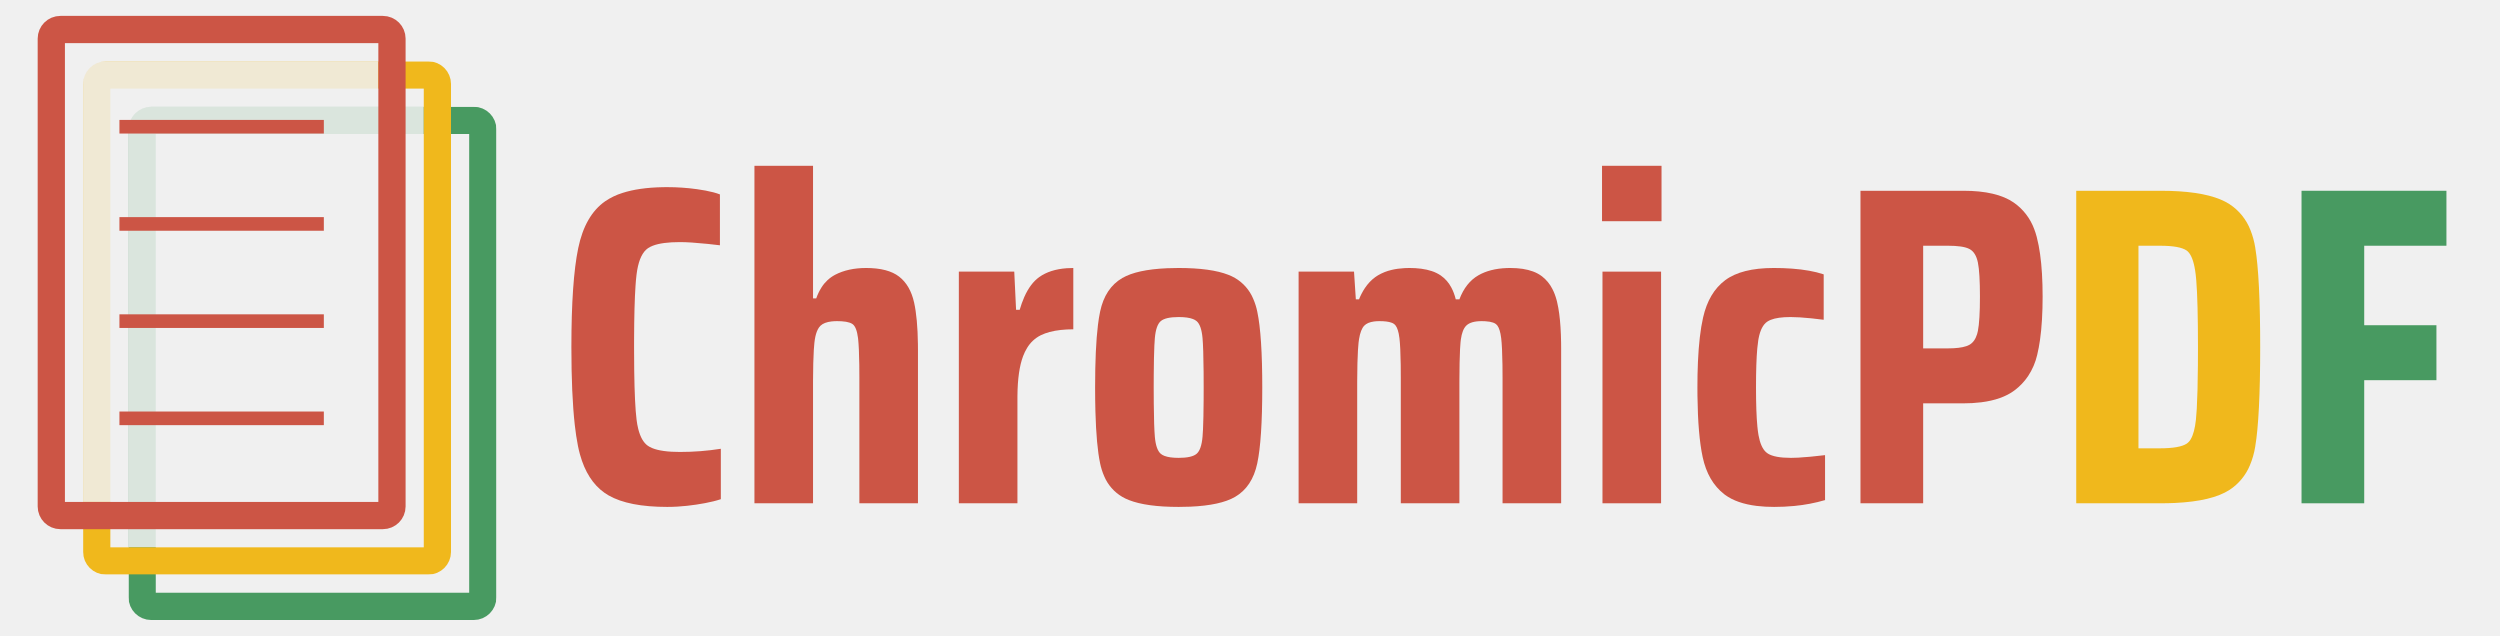
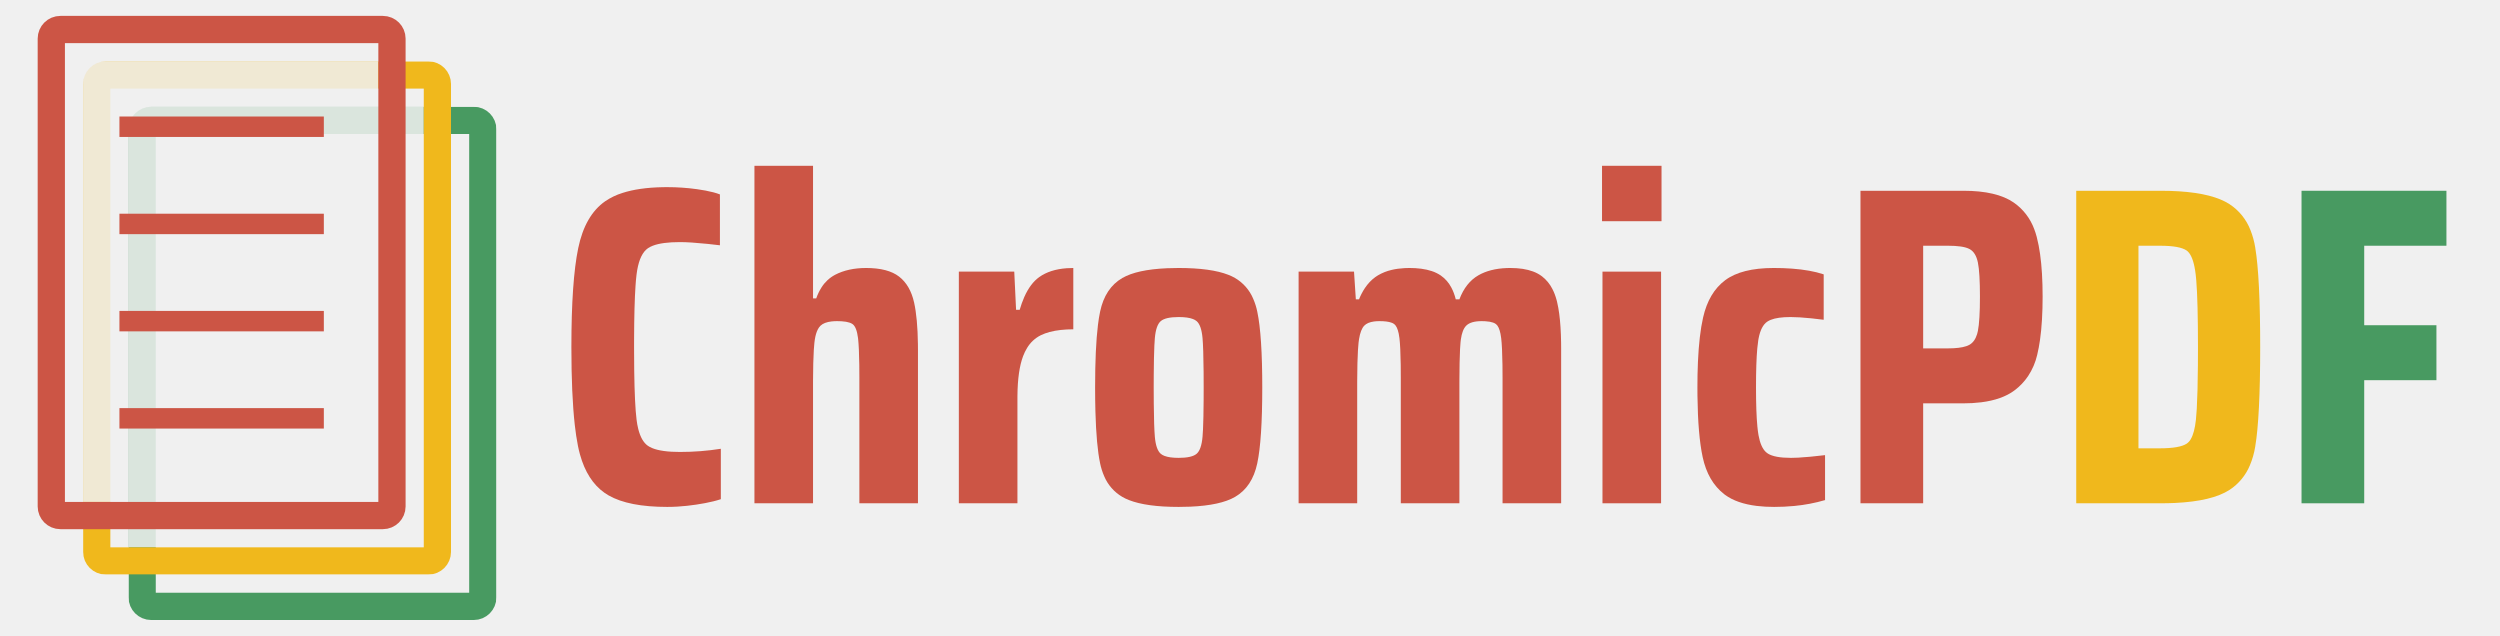
<svg xmlns="http://www.w3.org/2000/svg" xmlns:xlink="http://www.w3.org/1999/xlink" width="526.8" height="134" viewBox="10 -3 546.8 140">
  <defs>
    <g id="sheet">
      <rect x="0" y="0" rx="2" ry="2" width="75" height="107" class="sheet" />
    </g>
    <g id="sheet__lines">
      <path d="M 15 21.4 l 45 0" class="sheet__line" />
      <path d="M 15 42.8 l 45 0" class="sheet__line" />
      <path d="M 15 64.2 l 45 0" class="sheet__line" />
      <path d="M 15 85.6 l 45 0" class="sheet__line" />
    </g>
    <mask id="sheet-mask" width="81" height="113">
      <rect x="-3" y="-3" width="81" height="113" style="stroke: none; fill: #fff" />
      <rect x="-3" y="-3" width="65" height="97" style="stroke: none; fill: #222" />
    </mask>
  </defs>
  <style>
    .sheet { stroke-width: 6; fill: none; }
    .sheet--red { stroke: #cc5545; }
    .sheet--yellow { stroke: #f0b81c; }
    .sheet--green { stroke: #489a61; }
-     .sheet__line { stroke-width: 3; fill: none; }
+     .sheet__line { stroke-width: 4.5; fill: none; }
    .caption { stroke: none; fill: #cc5545; }
    .caption--green { fill: #489a61 !important; }
    .caption--yellow { fill: #f0b81c !important; }
  </style>
  <g transform="translate(19.5, 3.5)">
    <g class="sheet--green" transform="translate(20, 20)">
      <use x="0" y="0" xlink:href="#sheet" mask="url(#sheet-mask)" />
    </g>
    <g class="sheet--yellow" transform="translate(10, 10)">
      <use x="0" y="0" xlink:href="#sheet" mask="url(#sheet-mask)" />
    </g>
    <g class="sheet--red">
      <use x="0" y="0" xlink:href="#sheet" />
      <use x="0" y="0" xlink:href="#sheet__lines" />
    </g>
  </g>
  <g transform="translate(134, 33.5)" stroke-linecap="round" fill-rule="evenodd" class="caption">
    <path d="M 32.7 6.3 L 32.7 17.5 A 156.935 156.935 0 0 0 29.975 17.194 Q 26.15 16.8 23.9 16.8 Q 19.98 16.8 17.921 17.598 A 5.136 5.136 0 0 0 16.85 18.15 Q 15.123 19.346 14.494 22.934 A 19.896 19.896 0 0 0 14.35 23.9 A 46.212 46.212 0 0 0 14.116 26.454 Q 13.831 30.659 13.803 38.239 A 456.607 456.607 0 0 0 13.8 39.9 A 386.452 386.452 0 0 0 13.832 45.096 Q 13.933 52.566 14.35 55.9 A 17.366 17.366 0 0 0 14.712 57.908 Q 15.387 60.637 16.85 61.65 Q 18.42 62.737 22.031 62.949 A 31.994 31.994 0 0 0 23.9 63 Q 28.5 63 32.9 62.3 L 32.9 73.4 A 21.792 21.792 0 0 1 31.229 73.877 Q 30.413 74.078 29.468 74.259 A 50.302 50.302 0 0 1 27.45 74.6 A 46.149 46.149 0 0 1 23.399 75.03 A 38.472 38.472 0 0 1 21.1 75.1 Q 12.609 75.1 8.198 72.57 A 11.423 11.423 0 0 1 7.3 72 Q 3.49 69.316 1.892 63.556 A 26.541 26.541 0 0 1 1.45 61.7 A 54.52 54.52 0 0 1 0.749 57.065 Q 0 50.394 0 39.9 Q 0 25.4 1.5 18.15 Q 3 10.9 7.45 7.8 A 14.308 14.308 0 0 1 11.25 5.976 Q 14.87 4.806 20.134 4.709 A 52.39 52.39 0 0 1 21.1 4.7 Q 24.4 4.7 27.65 5.15 A 39.178 39.178 0 0 1 29.54 5.456 Q 31.463 5.819 32.7 6.3 Z" />
    <path d="M 63.4 74.3 L 63.4 46.7 A 215.294 215.294 0 0 0 63.383 43.835 Q 63.331 40.017 63.132 38.176 A 16.797 16.797 0 0 0 63.1 37.9 Q 62.8 35.5 61.9 34.85 A 2.442 2.442 0 0 0 61.267 34.536 Q 60.588 34.301 59.505 34.23 A 15.519 15.519 0 0 0 58.5 34.2 A 10.753 10.753 0 0 0 57.297 34.262 Q 55.638 34.45 54.85 35.2 A 3.099 3.099 0 0 0 54.242 36.045 Q 53.812 36.886 53.596 38.229 A 14.435 14.435 0 0 0 53.5 38.95 A 34.37 34.37 0 0 0 53.369 40.559 Q 53.218 43.033 53.202 47.195 A 262.777 262.777 0 0 0 53.2 48.2 L 53.2 74.3 L 40.3 74.3 L 40.3 0 L 53.2 0 L 53.2 29.2 L 53.9 29.2 A 11.386 11.386 0 0 1 55.078 26.757 A 7.918 7.918 0 0 1 58.05 24 Q 60.9 22.5 64.9 22.5 Q 69.7 22.5 72.15 24.4 Q 74.6 26.3 75.45 30.1 Q 76.218 33.533 76.292 39.332 A 99.128 99.128 0 0 1 76.3 40.6 L 76.3 74.3 L 63.4 74.3 Z" />
    <path d="M 85.3 74.3 L 85.3 23.3 L 97.5 23.3 L 97.9 31.7 L 98.7 31.7 A 21.869 21.869 0 0 1 99.705 28.895 Q 101.031 25.906 103 24.5 Q 105.349 22.822 109.035 22.552 A 20.04 20.04 0 0 1 110.5 22.5 L 110.5 36 A 25.352 25.352 0 0 0 107.746 36.14 Q 106.397 36.288 105.271 36.592 A 10.652 10.652 0 0 0 103.35 37.3 A 7.314 7.314 0 0 0 100.319 40.112 A 10.461 10.461 0 0 0 99.45 41.9 Q 98.255 45.054 98.203 50.585 A 54.089 54.089 0 0 0 98.2 51.1 L 98.2 74.3 L 85.3 74.3 Z" />
    <path d="M 121.3 72.9 A 10.759 10.759 0 0 0 122.75 73.592 Q 126.58 75.1 133.7 75.1 A 58.902 58.902 0 0 0 136.25 75.047 Q 142.889 74.759 146.1 72.9 Q 149.9 70.7 151 65.5 A 34.939 34.939 0 0 0 151.475 62.559 Q 151.893 59.158 152.031 54.156 A 194.158 194.158 0 0 0 152.1 48.8 A 194.835 194.835 0 0 0 152.033 43.521 Q 151.897 38.508 151.481 35.094 A 35.141 35.141 0 0 0 151 32.1 A 14.321 14.321 0 0 0 150.109 29.277 A 9.586 9.586 0 0 0 146.1 24.7 A 10.759 10.759 0 0 0 144.65 24.008 Q 140.82 22.5 133.7 22.5 A 58.902 58.902 0 0 0 131.15 22.553 Q 124.511 22.841 121.3 24.7 Q 117.5 26.9 116.4 32.1 A 34.939 34.939 0 0 0 115.925 35.041 Q 115.3 40.13 115.3 48.8 A 194.835 194.835 0 0 0 115.367 54.079 Q 115.571 61.58 116.4 65.5 A 14.321 14.321 0 0 0 117.291 68.323 A 9.586 9.586 0 0 0 121.3 72.9 Z M 133.7 64.3 A 14.644 14.644 0 0 0 135.015 64.245 Q 136.285 64.13 137.055 63.773 A 2.57 2.57 0 0 0 137.65 63.4 Q 138.7 62.5 138.95 59.65 A 41.134 41.134 0 0 0 139.054 58.031 Q 139.166 55.653 139.192 51.505 A 427.913 427.913 0 0 0 139.2 48.8 A 403.988 403.988 0 0 0 139.186 45.333 Q 139.142 40.132 138.95 37.95 Q 138.7 35.1 137.65 34.2 A 2.781 2.781 0 0 0 136.839 33.735 Q 135.717 33.3 133.7 33.3 A 14.644 14.644 0 0 0 132.385 33.355 Q 131.115 33.47 130.345 33.827 A 2.57 2.57 0 0 0 129.75 34.2 Q 128.7 35.1 128.45 37.95 A 41.134 41.134 0 0 0 128.347 39.569 Q 128.234 41.947 128.208 46.095 A 427.913 427.913 0 0 0 128.2 48.8 A 403.988 403.988 0 0 0 128.214 52.267 Q 128.259 57.468 128.45 59.65 Q 128.7 62.5 129.75 63.4 A 2.781 2.781 0 0 0 130.562 63.865 Q 131.684 64.3 133.7 64.3 Z" />
    <path d="M 205 74.3 L 205 46.7 A 208.958 208.958 0 0 0 204.982 43.832 Q 204.926 39.797 204.7 37.95 A 12.572 12.572 0 0 0 204.543 36.964 Q 204.214 35.358 203.55 34.85 A 2.32 2.32 0 0 0 202.918 34.521 Q 202.263 34.288 201.231 34.224 A 13.5 13.5 0 0 0 200.4 34.2 Q 198 34.2 197 35.2 Q 196.122 36.078 195.822 38.229 A 14.087 14.087 0 0 0 195.75 38.85 A 37.511 37.511 0 0 0 195.641 40.421 Q 195.515 42.879 195.502 47.164 A 333.881 333.881 0 0 0 195.5 48.2 L 195.5 74.3 L 182.6 74.3 L 182.6 46.7 A 208.958 208.958 0 0 0 182.582 43.832 Q 182.526 39.797 182.3 37.95 A 12.572 12.572 0 0 0 182.143 36.964 Q 181.814 35.358 181.15 34.85 A 2.249 2.249 0 0 0 180.549 34.536 Q 179.625 34.2 177.9 34.2 A 9.039 9.039 0 0 0 176.743 34.268 Q 175.251 34.462 174.55 35.2 Q 173.747 36.045 173.409 38.139 A 15.865 15.865 0 0 0 173.3 38.95 A 34.37 34.37 0 0 0 173.169 40.559 Q 173.018 43.033 173.002 47.195 A 262.777 262.777 0 0 0 173 48.2 L 173 74.3 L 160.1 74.3 L 160.1 23.3 L 172.3 23.3 L 172.7 29.4 L 173.4 29.4 A 13.689 13.689 0 0 1 174.693 26.922 Q 175.683 25.442 176.984 24.504 A 8.193 8.193 0 0 1 177.6 24.1 A 10.693 10.693 0 0 1 180.568 22.925 Q 181.893 22.606 183.442 22.527 A 20.582 20.582 0 0 1 184.5 22.5 A 19.72 19.72 0 0 1 187.077 22.657 Q 188.367 22.828 189.422 23.183 A 7.961 7.961 0 0 1 191.4 24.15 A 7.385 7.385 0 0 1 193.721 26.797 Q 194.334 27.937 194.7 29.4 L 195.5 29.4 Q 196.9 25.7 199.7 24.1 Q 202.227 22.656 205.893 22.515 A 21.003 21.003 0 0 1 206.7 22.5 Q 209.651 22.5 211.696 23.261 A 7.596 7.596 0 0 1 213.7 24.35 A 8.234 8.234 0 0 1 215.974 27.124 Q 216.54 28.212 216.901 29.56 A 15.168 15.168 0 0 1 217 29.95 A 26.169 26.169 0 0 1 217.475 32.562 Q 217.84 35.286 217.892 38.969 A 88.242 88.242 0 0 1 217.9 40.2 L 217.9 74.3 L 205 74.3 Z" />
    <path d="M 239.9 74.3 L 227 74.3 L 227 23.3 L 239.9 23.3 L 239.9 74.3 Z M 240 12.2 L 226.9 12.2 L 226.9 0 L 240 0 L 240 12.2 Z" />
    <path d="M 275.7 23.9 L 275.7 33.9 A 100.299 100.299 0 0 0 273.011 33.584 Q 270.256 33.3 268.4 33.3 Q 265.575 33.3 264.043 33.916 A 4.08 4.08 0 0 0 263.3 34.3 Q 261.896 35.236 261.368 38.012 A 14.067 14.067 0 0 0 261.3 38.4 A 26.549 26.549 0 0 0 261.081 40.212 Q 260.8 43.325 260.8 48.8 Q 260.8 54.285 261.102 57.407 A 24.525 24.525 0 0 0 261.35 59.299 Q 261.824 61.97 263.003 63.045 A 2.863 2.863 0 0 0 263.4 63.35 Q 264.9 64.3 268.5 64.3 A 30.843 30.843 0 0 0 270.104 64.253 Q 272.406 64.131 276 63.7 L 276 73.6 A 36.629 36.629 0 0 1 269.234 74.889 A 45.348 45.348 0 0 1 264.8 75.1 A 31.379 31.379 0 0 1 260.938 74.879 Q 256.568 74.335 254.009 72.457 A 9.271 9.271 0 0 1 253.8 72.3 Q 250.2 69.5 249.05 64.1 Q 248.012 59.225 247.911 50.683 A 159.388 159.388 0 0 1 247.9 48.8 A 127.002 127.002 0 0 1 248.016 43.176 Q 248.281 37.224 249.15 33.4 Q 250.4 27.9 254 25.2 Q 257.6 22.5 264.7 22.5 A 54.972 54.972 0 0 1 268.696 22.637 Q 270.754 22.787 272.505 23.103 A 23.073 23.073 0 0 1 275.7 23.9 Z" />
    <path d="M 283.8 74.3 L 283.8 5.5 L 306.5 5.5 Q 313.8 5.5 317.55 8.1 A 12.273 12.273 0 0 1 322.054 13.947 A 16.247 16.247 0 0 1 322.6 15.65 A 33.136 33.136 0 0 1 323.34 19.437 Q 323.9 23.419 323.9 28.8 A 85.267 85.267 0 0 1 323.758 33.883 Q 323.614 36.283 323.325 38.325 A 35.039 35.039 0 0 1 322.7 41.65 A 14.328 14.328 0 0 1 320.711 46.287 A 12.908 12.908 0 0 1 317.7 49.45 Q 314.986 51.486 310.383 52.067 A 31.856 31.856 0 0 1 306.4 52.3 L 297.6 52.3 L 297.6 74.3 L 283.8 74.3 Z M 297.6 40.2 L 303 40.2 Q 305.655 40.2 307.09 39.712 A 4.07 4.07 0 0 0 307.8 39.4 Q 308.967 38.733 309.474 37.059 A 7.572 7.572 0 0 0 309.65 36.35 Q 310.1 34.1 310.1 28.8 Q 310.1 23.511 309.652 21.309 A 9.221 9.221 0 0 0 309.65 21.3 Q 309.2 19.1 307.85 18.35 A 4.276 4.276 0 0 0 306.929 17.987 Q 305.987 17.724 304.557 17.64 A 24.843 24.843 0 0 0 303.1 17.6 L 297.6 17.6 L 297.6 40.2 Z" />
    <path d="M 331.3 74.3 L 331.3 5.5 L 349.9 5.5 Q 358.431 5.5 363.043 7.411 A 12.419 12.419 0 0 1 365.05 8.45 A 11.956 11.956 0 0 1 369.671 14.197 A 18.039 18.039 0 0 1 370.7 17.95 A 53.999 53.999 0 0 1 371.181 21.778 Q 371.597 26.194 371.733 32.856 A 345.598 345.598 0 0 1 371.8 39.9 A 344.332 344.332 0 0 1 371.731 47.047 Q 371.593 53.692 371.175 58.09 A 53.652 53.652 0 0 1 370.7 61.85 A 17.715 17.715 0 0 1 369.536 65.928 A 11.872 11.872 0 0 1 365.05 71.35 Q 361.198 73.848 353.008 74.231 A 66.634 66.634 0 0 1 349.9 74.3 L 331.3 74.3 Z M 345 62.2 L 349.7 62.2 Q 354.081 62.2 355.637 61.159 A 2.841 2.841 0 0 0 355.65 61.15 A 2.942 2.942 0 0 0 356.502 60.202 Q 357.339 58.804 357.65 55.9 A 49.774 49.774 0 0 0 357.836 53.514 Q 358.038 50.008 358.086 43.89 A 517.166 517.166 0 0 0 358.1 39.9 Q 358.1 29.775 357.726 25.229 A 37.104 37.104 0 0 0 357.6 23.95 A 21 21 0 0 0 357.333 22.244 Q 356.772 19.47 355.6 18.65 Q 354.111 17.608 349.767 17.6 A 36.652 36.652 0 0 0 349.7 17.6 L 345 17.6 L 345 62.2 Z" class="caption--yellow" />
    <path d="M 394.7 74.3 L 380.9 74.3 L 380.9 5.5 L 412.8 5.5 L 412.8 17.6 L 394.7 17.6 L 394.7 35.1 L 410.6 35.1 L 410.6 47.2 L 394.7 47.2 L 394.7 74.3 Z" class="caption--green" />
  </g>
</svg>
